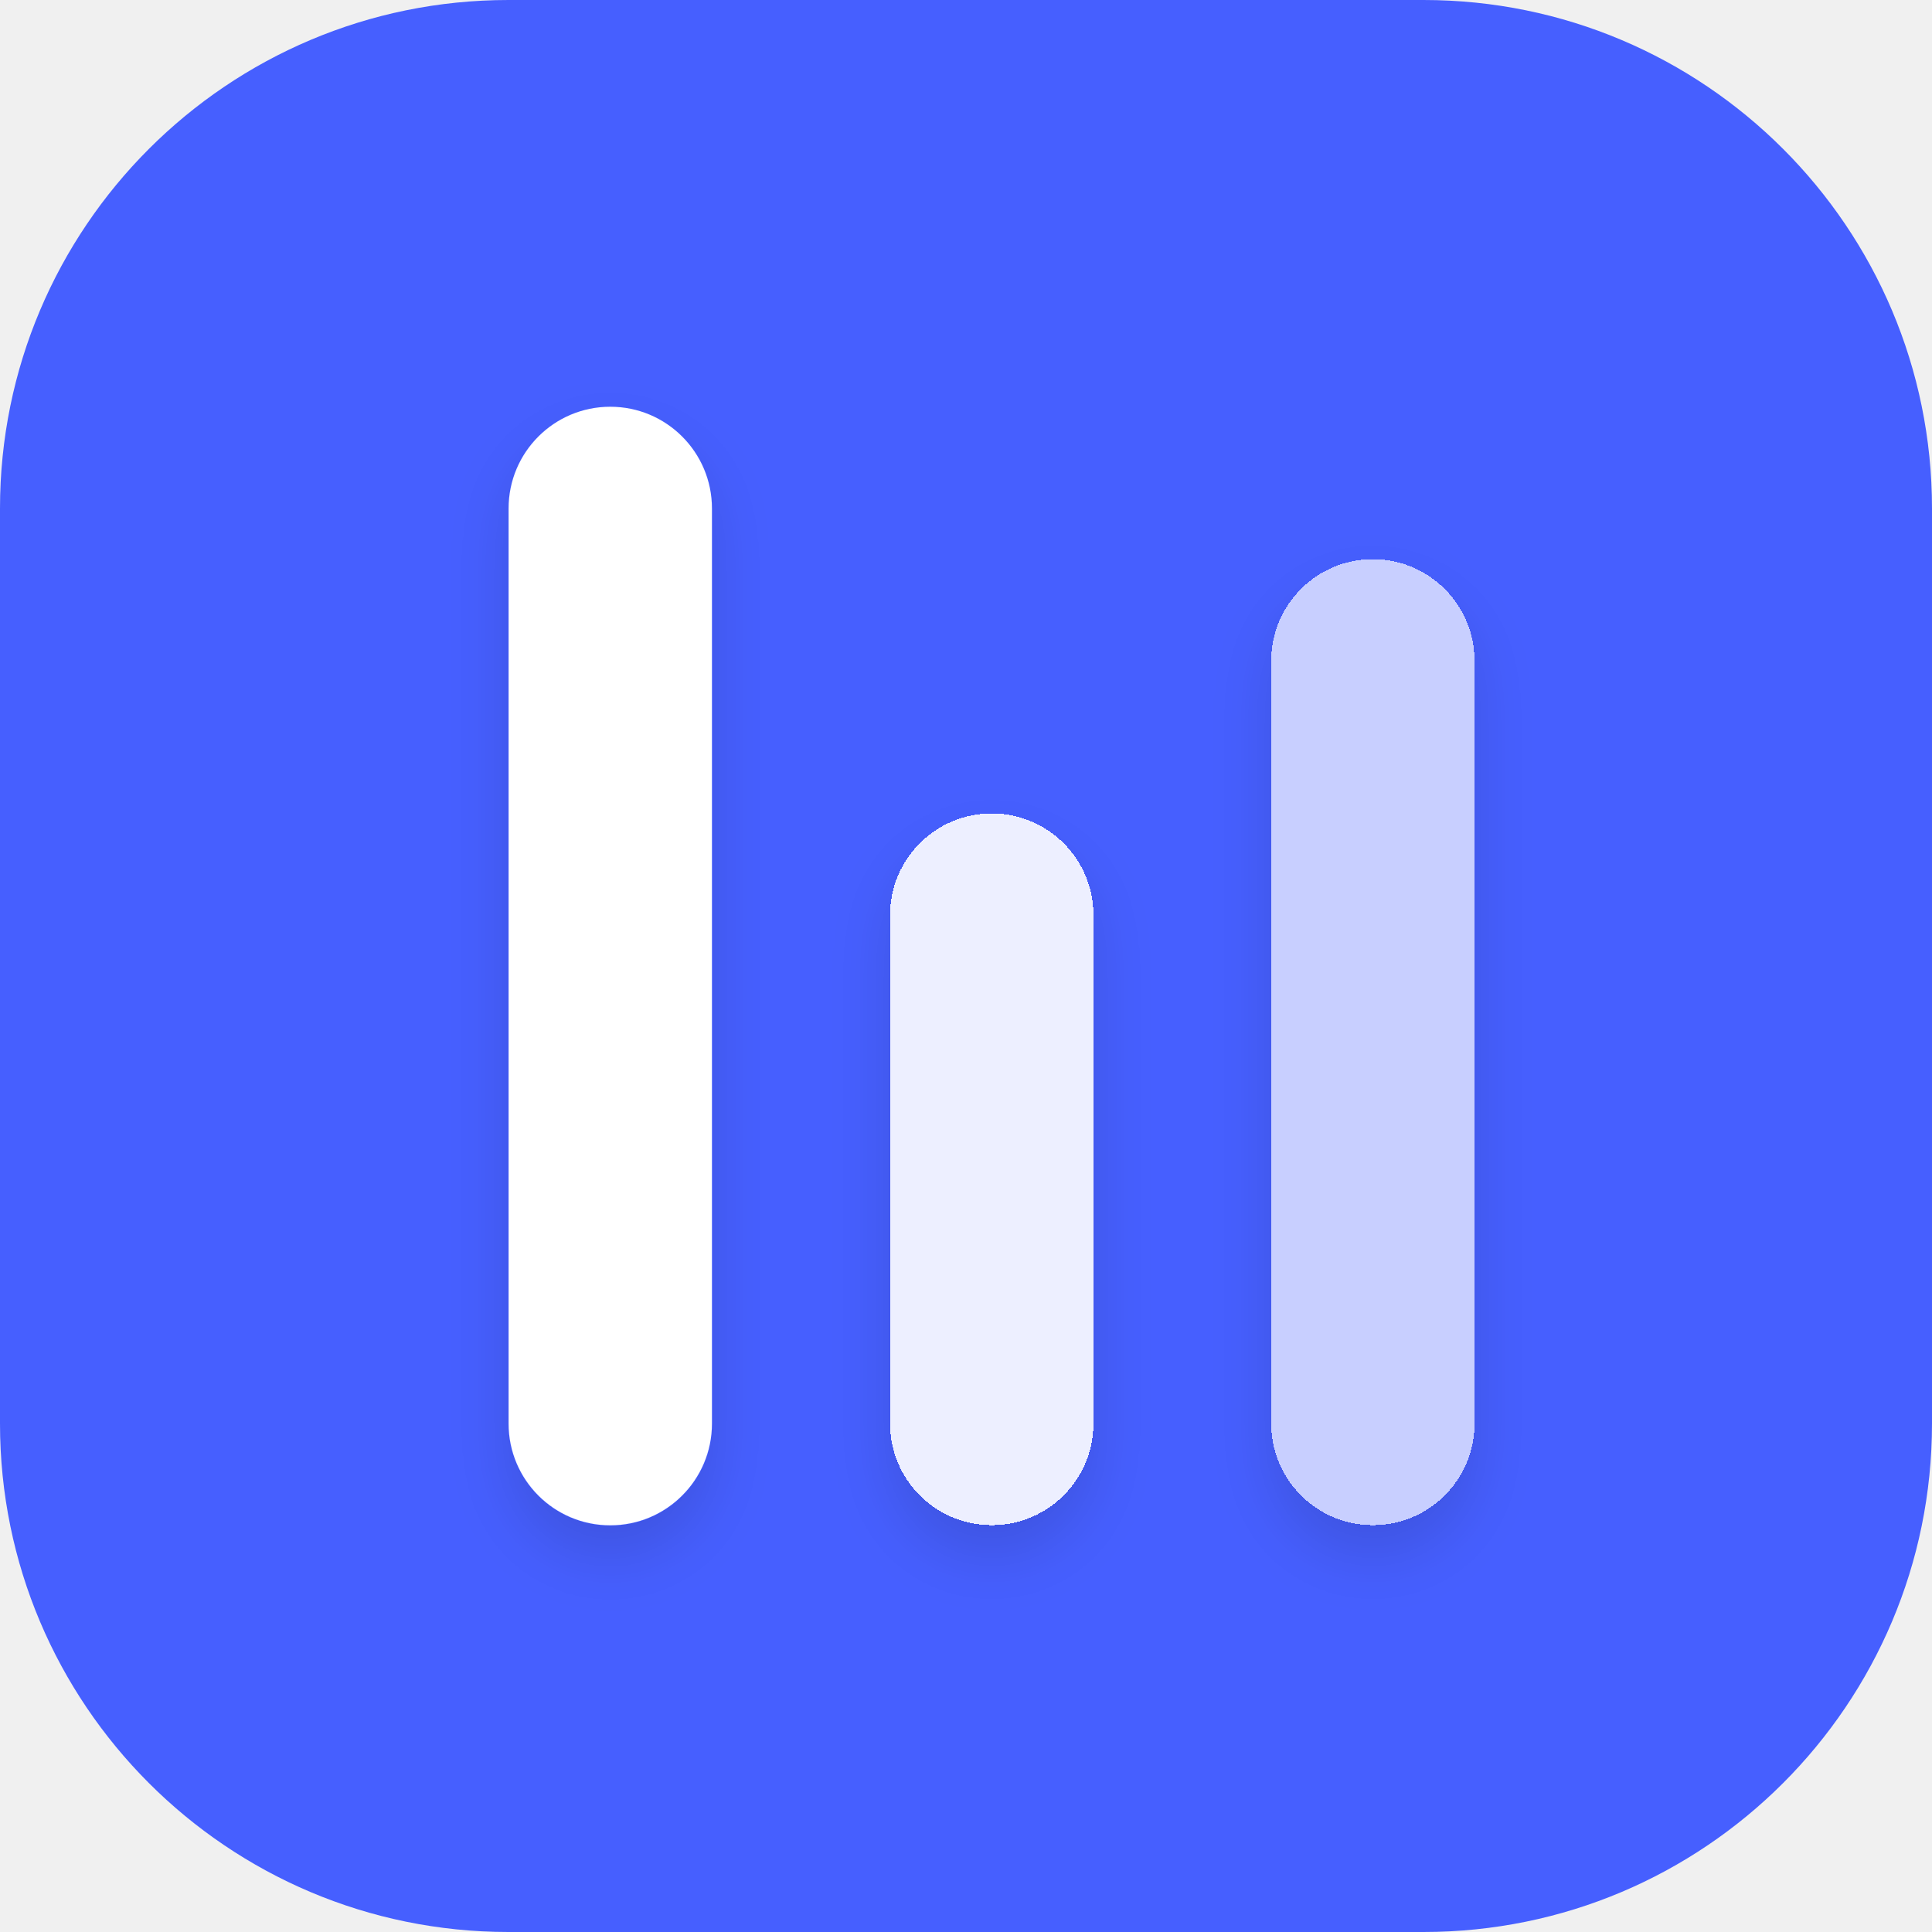
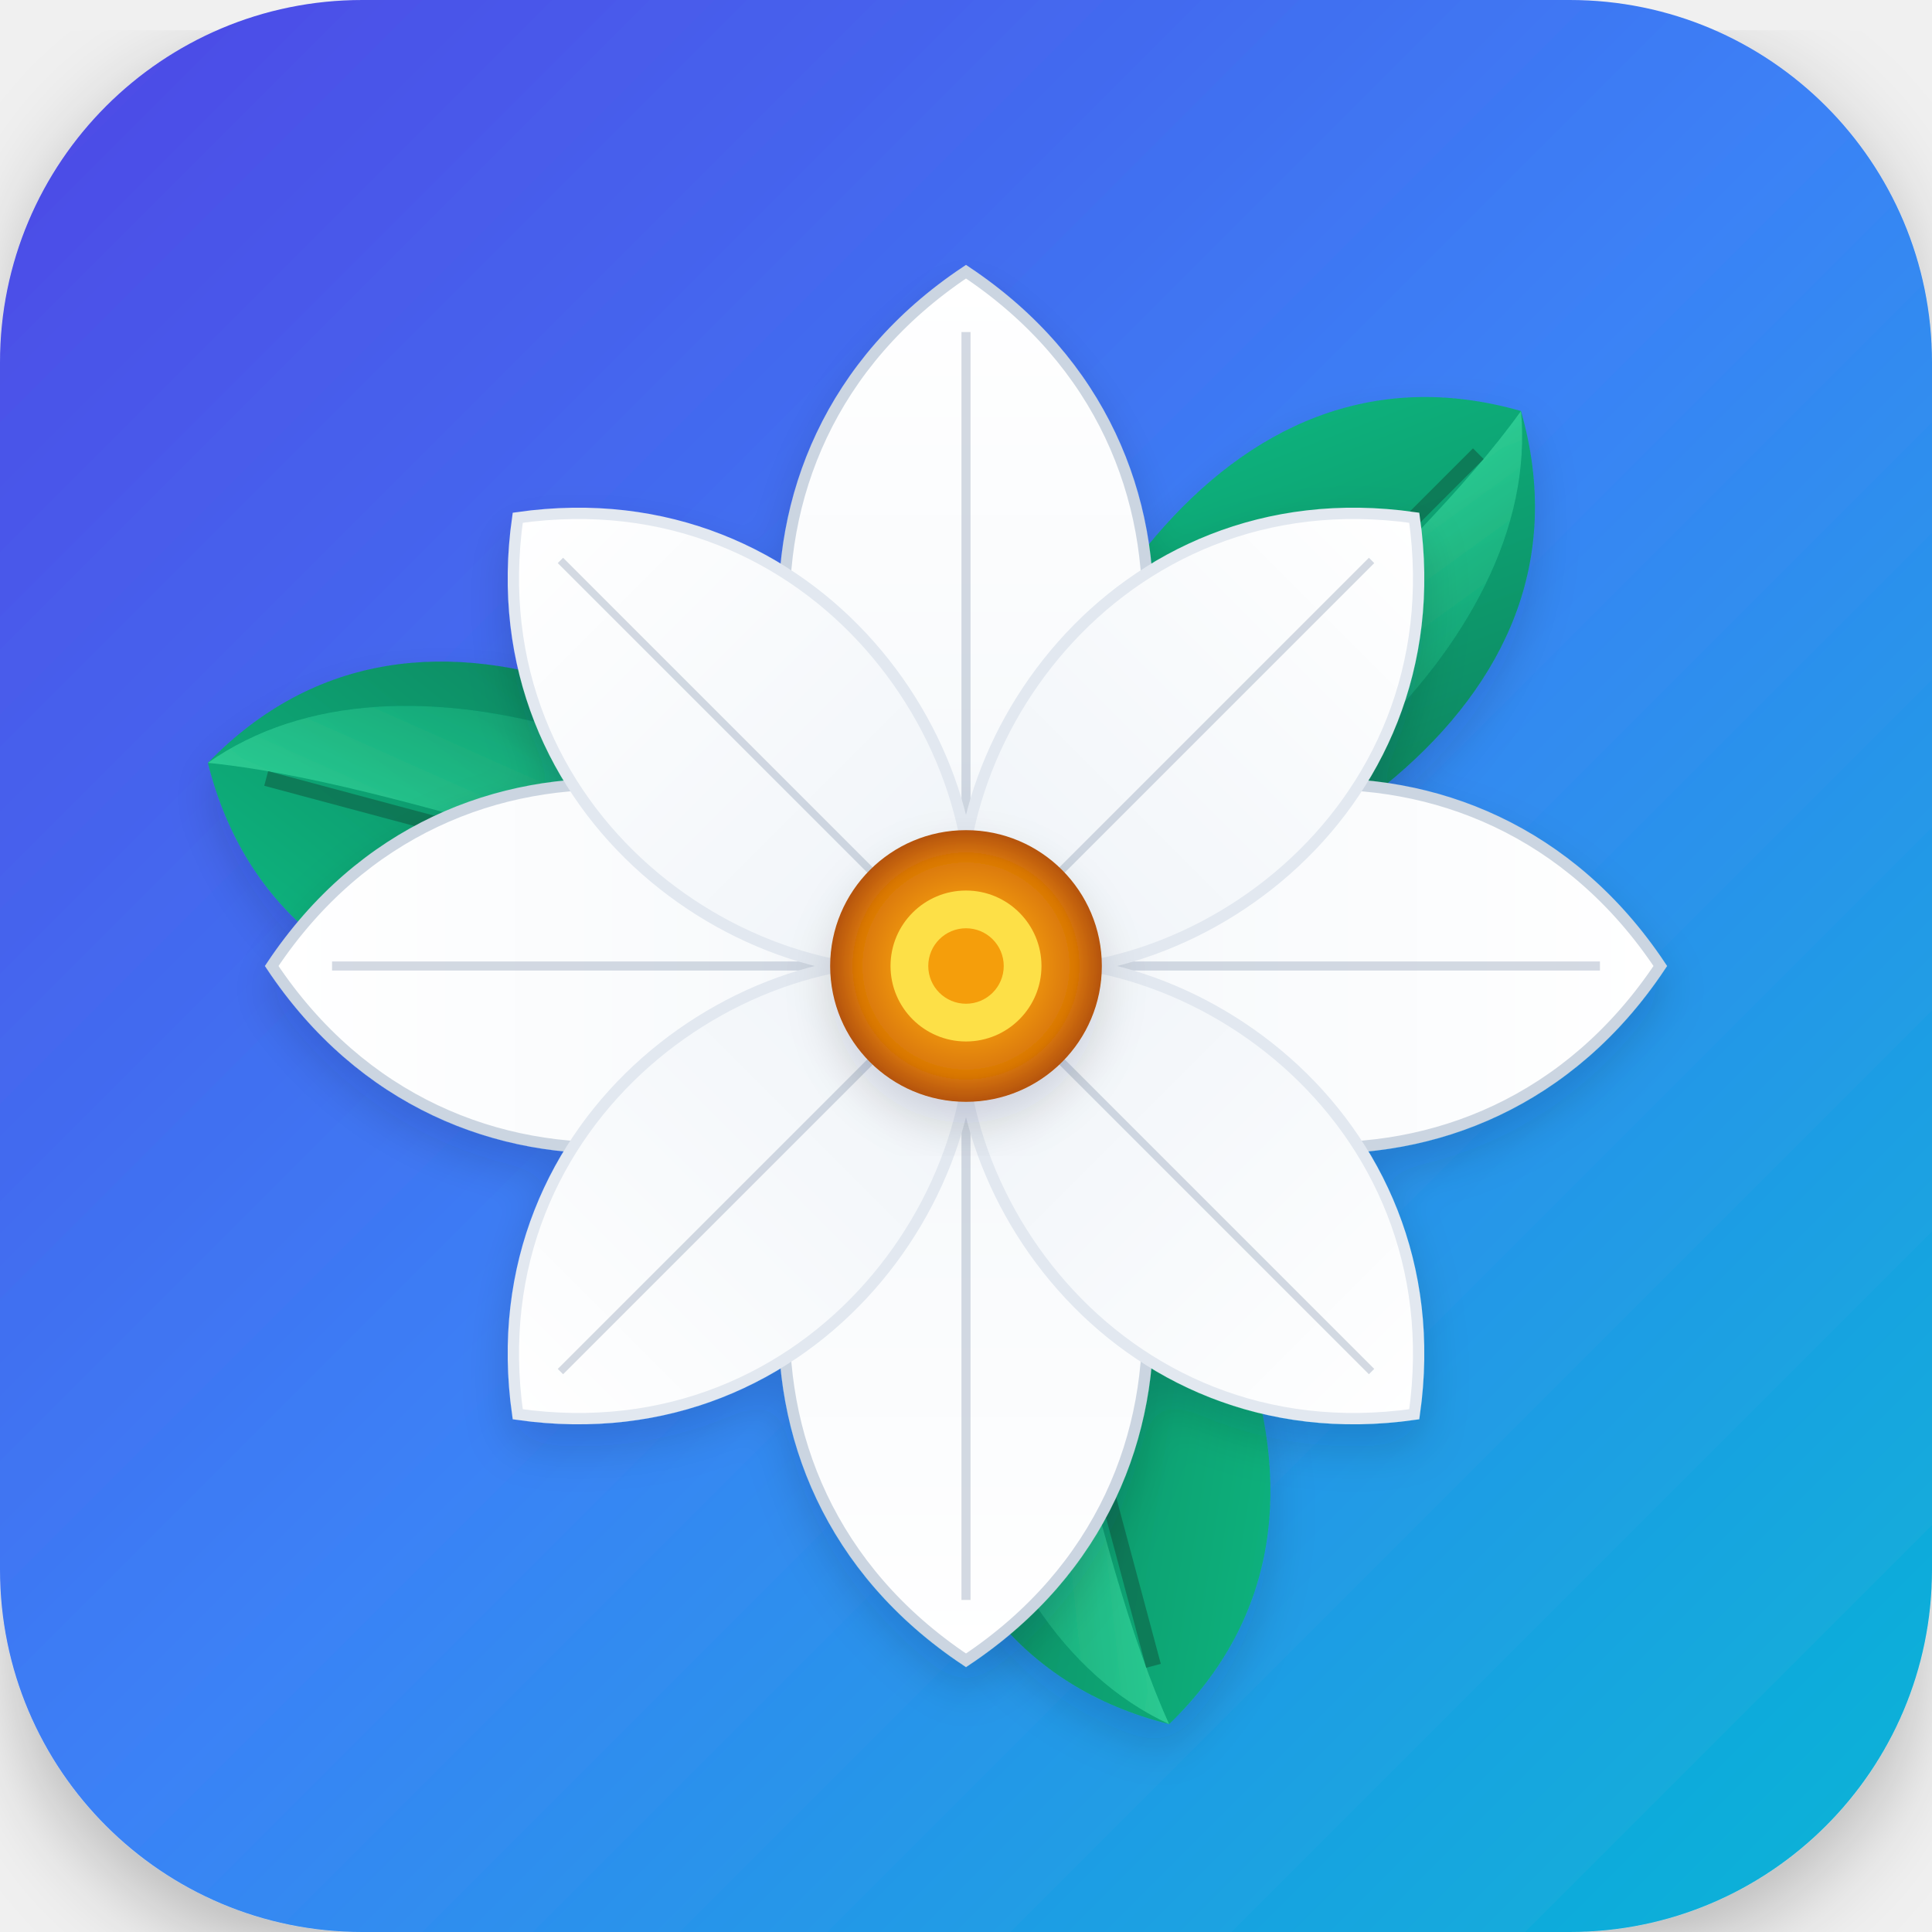
- <svg xmlns="http://www.w3.org/2000/svg" width="32" height="32" viewBox="0 0 32 32" fill="none">
-   <path d="M0 8.421C0 3.77 3.77 0 8.421 0H23.579C28.23 0 32 3.77 32 8.421V23.579C32 28.23 28.23 32 23.579 32H8.421C3.77 32 0 28.23 0 23.579V8.421Z" fill="#465FFF" />
-   <g filter="url(#filter0_d_1884_16361)">
-     <path d="M8.424 8.422C8.424 7.491 9.178 6.737 10.108 6.737C11.038 6.737 11.792 7.491 11.792 8.422V23.579C11.792 24.51 11.038 25.264 10.108 25.264C9.178 25.264 8.424 24.51 8.424 23.579V8.422Z" fill="white" />
-   </g>
-   <g filter="url(#filter1_d_1884_16361)">
-     <path d="M14.742 15.157C14.742 14.227 15.496 13.473 16.426 13.473C17.357 13.473 18.111 14.227 18.111 15.157V23.578C18.111 24.508 17.357 25.262 16.426 25.262C15.496 25.262 14.742 24.508 14.742 23.578V15.157Z" fill="white" fill-opacity="0.9" shape-rendering="crispEdges" />
-   </g>
-   <g filter="url(#filter2_d_1884_16361)">
-     <path d="M21.055 10.946C21.055 10.016 21.809 9.262 22.739 9.262C23.669 9.262 24.423 10.016 24.423 10.946V23.578C24.423 24.508 23.669 25.262 22.739 25.262C21.809 25.262 21.055 24.508 21.055 23.578V10.946Z" fill="white" fill-opacity="0.7" shape-rendering="crispEdges" />
-   </g>
+ <svg xmlns="http://www.w3.org/2000/svg" viewBox="0 0 128 128" width="128" height="128">
  <defs>
-     <filter id="filter0_d_1884_16361" x="7.424" y="6.237" width="5.368" height="20.526" filterUnits="userSpaceOnUse" color-interpolation-filters="sRGB">
-       <feFlood flood-opacity="0" result="BackgroundImageFix" />
-       <feColorMatrix in="SourceAlpha" type="matrix" values="0 0 0 0 0 0 0 0 0 0 0 0 0 0 0 0 0 0 127 0" result="hardAlpha" />
-       <feOffset dy="0.5" />
-       <feGaussianBlur stdDeviation="0.5" />
-       <feComposite in2="hardAlpha" operator="out" />
-       <feColorMatrix type="matrix" values="0 0 0 0 0 0 0 0 0 0 0 0 0 0 0 0 0 0 0.12 0" />
-       <feBlend mode="normal" in2="BackgroundImageFix" result="effect1_dropShadow_1884_16361" />
-       <feBlend mode="normal" in="SourceGraphic" in2="effect1_dropShadow_1884_16361" result="shape" />
+     <linearGradient id="bgGrad" x1="0%" y1="0%" x2="100%" y2="100%">
+       <stop offset="0%" stop-color="#4F46E5" />
+       <stop offset="50%" stop-color="#3B82F6" />
+       <stop offset="100%" stop-color="#06B6D4" />
+     </linearGradient>
+     <linearGradient id="leafGrad1" x1="0%" y1="0%" x2="100%" y2="100%">
+       <stop offset="0%" stop-color="#10B981" />
+       <stop offset="100%" stop-color="#047857" />
+     </linearGradient>
+     <linearGradient id="leafGrad2" x1="0%" y1="0%" x2="100%" y2="100%">
+       <stop offset="0%" stop-color="#34D399" />
+       <stop offset="100%" stop-color="#059669" />
+     </linearGradient>
+     <linearGradient id="petalGradOuter" x1="0%" y1="0%" x2="0%" y2="100%">
+       <stop offset="0%" stop-color="#FFFFFF" />
+       <stop offset="70%" stop-color="#F8FAFC" />
+       <stop offset="100%" stop-color="#E2E8F0" />
+     </linearGradient>
+     <linearGradient id="petalGradInner" x1="0%" y1="0%" x2="0%" y2="100%">
+       <stop offset="0%" stop-color="#FFFFFF" />
+       <stop offset="85%" stop-color="#F1F5F9" />
+       <stop offset="100%" stop-color="#CBD5E1" />
+     </linearGradient>
+     <radialGradient id="centerGlow" cx="50%" cy="50%" r="50%">
+       <stop offset="0%" stop-color="#FDE047" />
+       <stop offset="40%" stop-color="#F59E0B" />
+       <stop offset="80%" stop-color="#D97706" />
+       <stop offset="100%" stop-color="#B45309" />
+     </radialGradient>
+     <filter id="shadow" x="-10%" y="-10%" width="130%" height="130%">
+       <feDropShadow dx="0" dy="2" stdDeviation="3" flood-opacity="0.25" />
    </filter>
-     <filter id="filter1_d_1884_16361" x="13.742" y="12.973" width="5.368" height="13.789" filterUnits="userSpaceOnUse" color-interpolation-filters="sRGB">
-       <feFlood flood-opacity="0" result="BackgroundImageFix" />
-       <feColorMatrix in="SourceAlpha" type="matrix" values="0 0 0 0 0 0 0 0 0 0 0 0 0 0 0 0 0 0 127 0" result="hardAlpha" />
-       <feOffset dy="0.5" />
-       <feGaussianBlur stdDeviation="0.5" />
-       <feComposite in2="hardAlpha" operator="out" />
-       <feColorMatrix type="matrix" values="0 0 0 0 0 0 0 0 0 0 0 0 0 0 0 0 0 0 0.12 0" />
-       <feBlend mode="normal" in2="BackgroundImageFix" result="effect1_dropShadow_1884_16361" />
-       <feBlend mode="normal" in="SourceGraphic" in2="effect1_dropShadow_1884_16361" result="shape" />
-     </filter>
-     <filter id="filter2_d_1884_16361" x="20.055" y="8.762" width="5.368" height="18" filterUnits="userSpaceOnUse" color-interpolation-filters="sRGB">
-       <feFlood flood-opacity="0" result="BackgroundImageFix" />
-       <feColorMatrix in="SourceAlpha" type="matrix" values="0 0 0 0 0 0 0 0 0 0 0 0 0 0 0 0 0 0 127 0" result="hardAlpha" />
-       <feOffset dy="0.5" />
-       <feGaussianBlur stdDeviation="0.5" />
-       <feComposite in2="hardAlpha" operator="out" />
-       <feColorMatrix type="matrix" values="0 0 0 0 0 0 0 0 0 0 0 0 0 0 0 0 0 0 0.12 0" />
-       <feBlend mode="normal" in2="BackgroundImageFix" result="effect1_dropShadow_1884_16361" />
-       <feBlend mode="normal" in="SourceGraphic" in2="effect1_dropShadow_1884_16361" result="shape" />
+     <filter id="petalShadow" x="-20%" y="-20%" width="140%" height="140%">
+       <feDropShadow dx="0" dy="1.5" stdDeviation="1.5" flood-color="#0F172A" flood-opacity="0.15" />
    </filter>
  </defs>
+   <rect width="128" height="128" rx="24.0" fill="url(#bgGrad)" filter="url(#shadow)" />
+   <g id="leaves" filter="url(#petalShadow)">
+     <g transform="translate(64.0,64.0) rotate(45)">
+       <path d="M 0,0 C -12,-18.0 -18,-42.0 0,-52.0 C 18,-42.0 12,-18.0 0,0 Z" fill="url(#leafGrad1)" />
+       <path d="M 0,0 C 0,-18.0 2,-40.0 0,-52.0 C 12,-42.0 10,-18.0 0,0 Z" fill="url(#leafGrad2)" opacity="0.8" />
+       <path d="M 0,0 L 0,-48.0" stroke="#065F46" stroke-width="1.0" opacity="0.6" />
+     </g>
+     <g transform="translate(64.0,64.0) rotate(165)">
+       <path d="M 0,0 C -12,-18.0 -18,-42.0 0,-52.0 C 18,-42.0 12,-18.0 0,0 Z" fill="url(#leafGrad1)" />
+       <path d="M 0,0 C 0,-18.0 2,-40.0 0,-52.0 C 12,-42.0 10,-18.0 0,0 Z" fill="url(#leafGrad2)" opacity="0.8" />
+       <path d="M 0,0 L 0,-48.0" stroke="#065F46" stroke-width="1.0" opacity="0.6" />
+     </g>
+     <g transform="translate(64.0,64.0) rotate(285)">
+       <path d="M 0,0 C -12,-18.0 -18,-42.0 0,-52.0 C 18,-42.0 12,-18.0 0,0 Z" fill="url(#leafGrad1)" />
+       <path d="M 0,0 C 0,-18.0 2,-40.0 0,-52.0 C 12,-42.0 10,-18.0 0,0 Z" fill="url(#leafGrad2)" opacity="0.8" />
+       <path d="M 0,0 L 0,-48.0" stroke="#065F46" stroke-width="1.0" opacity="0.6" />
+     </g>
+   </g>
+   <g id="petals" filter="url(#petalShadow)">
+     <g transform="translate(64.0,64.0) rotate(0)">
+       <path d="M 0,0 C -14.0,-10.0 -18.0,-34.0 0,-46.0 C 18.0,-34.0 14.0,-10.0 0,0 Z" fill="url(#petalGradOuter)" stroke="#CBD5E1" stroke-width="0.75" />
+       <path d="M 0,-10.0 Q 0,-38.0 0,-42.0" stroke="#94A3B8" stroke-width="0.6" opacity="0.4" />
+     </g>
+     <g transform="translate(64.0,64.0) rotate(90)">
+       <path d="M 0,0 C -14.0,-10.0 -18.0,-34.0 0,-46.0 C 18.0,-34.0 14.0,-10.0 0,0 Z" fill="url(#petalGradOuter)" stroke="#CBD5E1" stroke-width="0.75" />
+       <path d="M 0,-10.0 Q 0,-38.0 0,-42.0" stroke="#94A3B8" stroke-width="0.6" opacity="0.4" />
+     </g>
+     <g transform="translate(64.0,64.0) rotate(180)">
+       <path d="M 0,0 C -14.0,-10.0 -18.0,-34.0 0,-46.0 C 18.0,-34.0 14.0,-10.0 0,0 Z" fill="url(#petalGradOuter)" stroke="#CBD5E1" stroke-width="0.75" />
+       <path d="M 0,-10.0 Q 0,-38.0 0,-42.0" stroke="#94A3B8" stroke-width="0.6" opacity="0.4" />
+     </g>
+     <g transform="translate(64.0,64.0) rotate(270)">
+       <path d="M 0,0 C -14.0,-10.0 -18.0,-34.0 0,-46.0 C 18.0,-34.0 14.0,-10.0 0,0 Z" fill="url(#petalGradOuter)" stroke="#CBD5E1" stroke-width="0.75" />
+       <path d="M 0,-10.0 Q 0,-38.0 0,-42.0" stroke="#94A3B8" stroke-width="0.6" opacity="0.4" />
+     </g>
+     <g transform="translate(64.0,64.0) rotate(45)">
+       <path d="M 0,0 C -12.0,-8.0 -16.0,-30.0 0,-42.0 C 16.0,-30.0 12.0,-8.0 0,0 Z" fill="url(#petalGradInner)" stroke="#E2E8F0" stroke-width="0.75" />
+       <path d="M 0,-8.0 Q 0,-32.0 0,-38.0" stroke="#94A3B8" stroke-width="0.5" opacity="0.4" />
+     </g>
+     <g transform="translate(64.0,64.0) rotate(135)">
+       <path d="M 0,0 C -12.0,-8.0 -16.0,-30.0 0,-42.0 C 16.0,-30.0 12.0,-8.0 0,0 Z" fill="url(#petalGradInner)" stroke="#E2E8F0" stroke-width="0.75" />
+       <path d="M 0,-8.0 Q 0,-32.0 0,-38.0" stroke="#94A3B8" stroke-width="0.5" opacity="0.4" />
+     </g>
+     <g transform="translate(64.0,64.0) rotate(225)">
+       <path d="M 0,0 C -12.0,-8.0 -16.0,-30.0 0,-42.0 C 16.0,-30.0 12.0,-8.0 0,0 Z" fill="url(#petalGradInner)" stroke="#E2E8F0" stroke-width="0.75" />
+       <path d="M 0,-8.0 Q 0,-32.0 0,-38.0" stroke="#94A3B8" stroke-width="0.5" opacity="0.4" />
+     </g>
+     <g transform="translate(64.0,64.0) rotate(315)">
+       <path d="M 0,0 C -12.0,-8.0 -16.0,-30.0 0,-42.0 C 16.0,-30.0 12.0,-8.0 0,0 Z" fill="url(#petalGradInner)" stroke="#E2E8F0" stroke-width="0.75" />
+       <path d="M 0,-8.0 Q 0,-32.0 0,-38.0" stroke="#94A3B8" stroke-width="0.5" opacity="0.4" />
+     </g>
+   </g>
+   <g id="center">
+     <circle cx="64.0" cy="64.0" r="9.0" fill="url(#centerGlow)" filter="url(#petalShadow)" />
+     <circle cx="64.0" cy="64.0" r="5.0" fill="#FDE047" />
+     <circle cx="64.0" cy="64.0" r="2.5" fill="#F59E0B" />
+   </g>
</svg>
